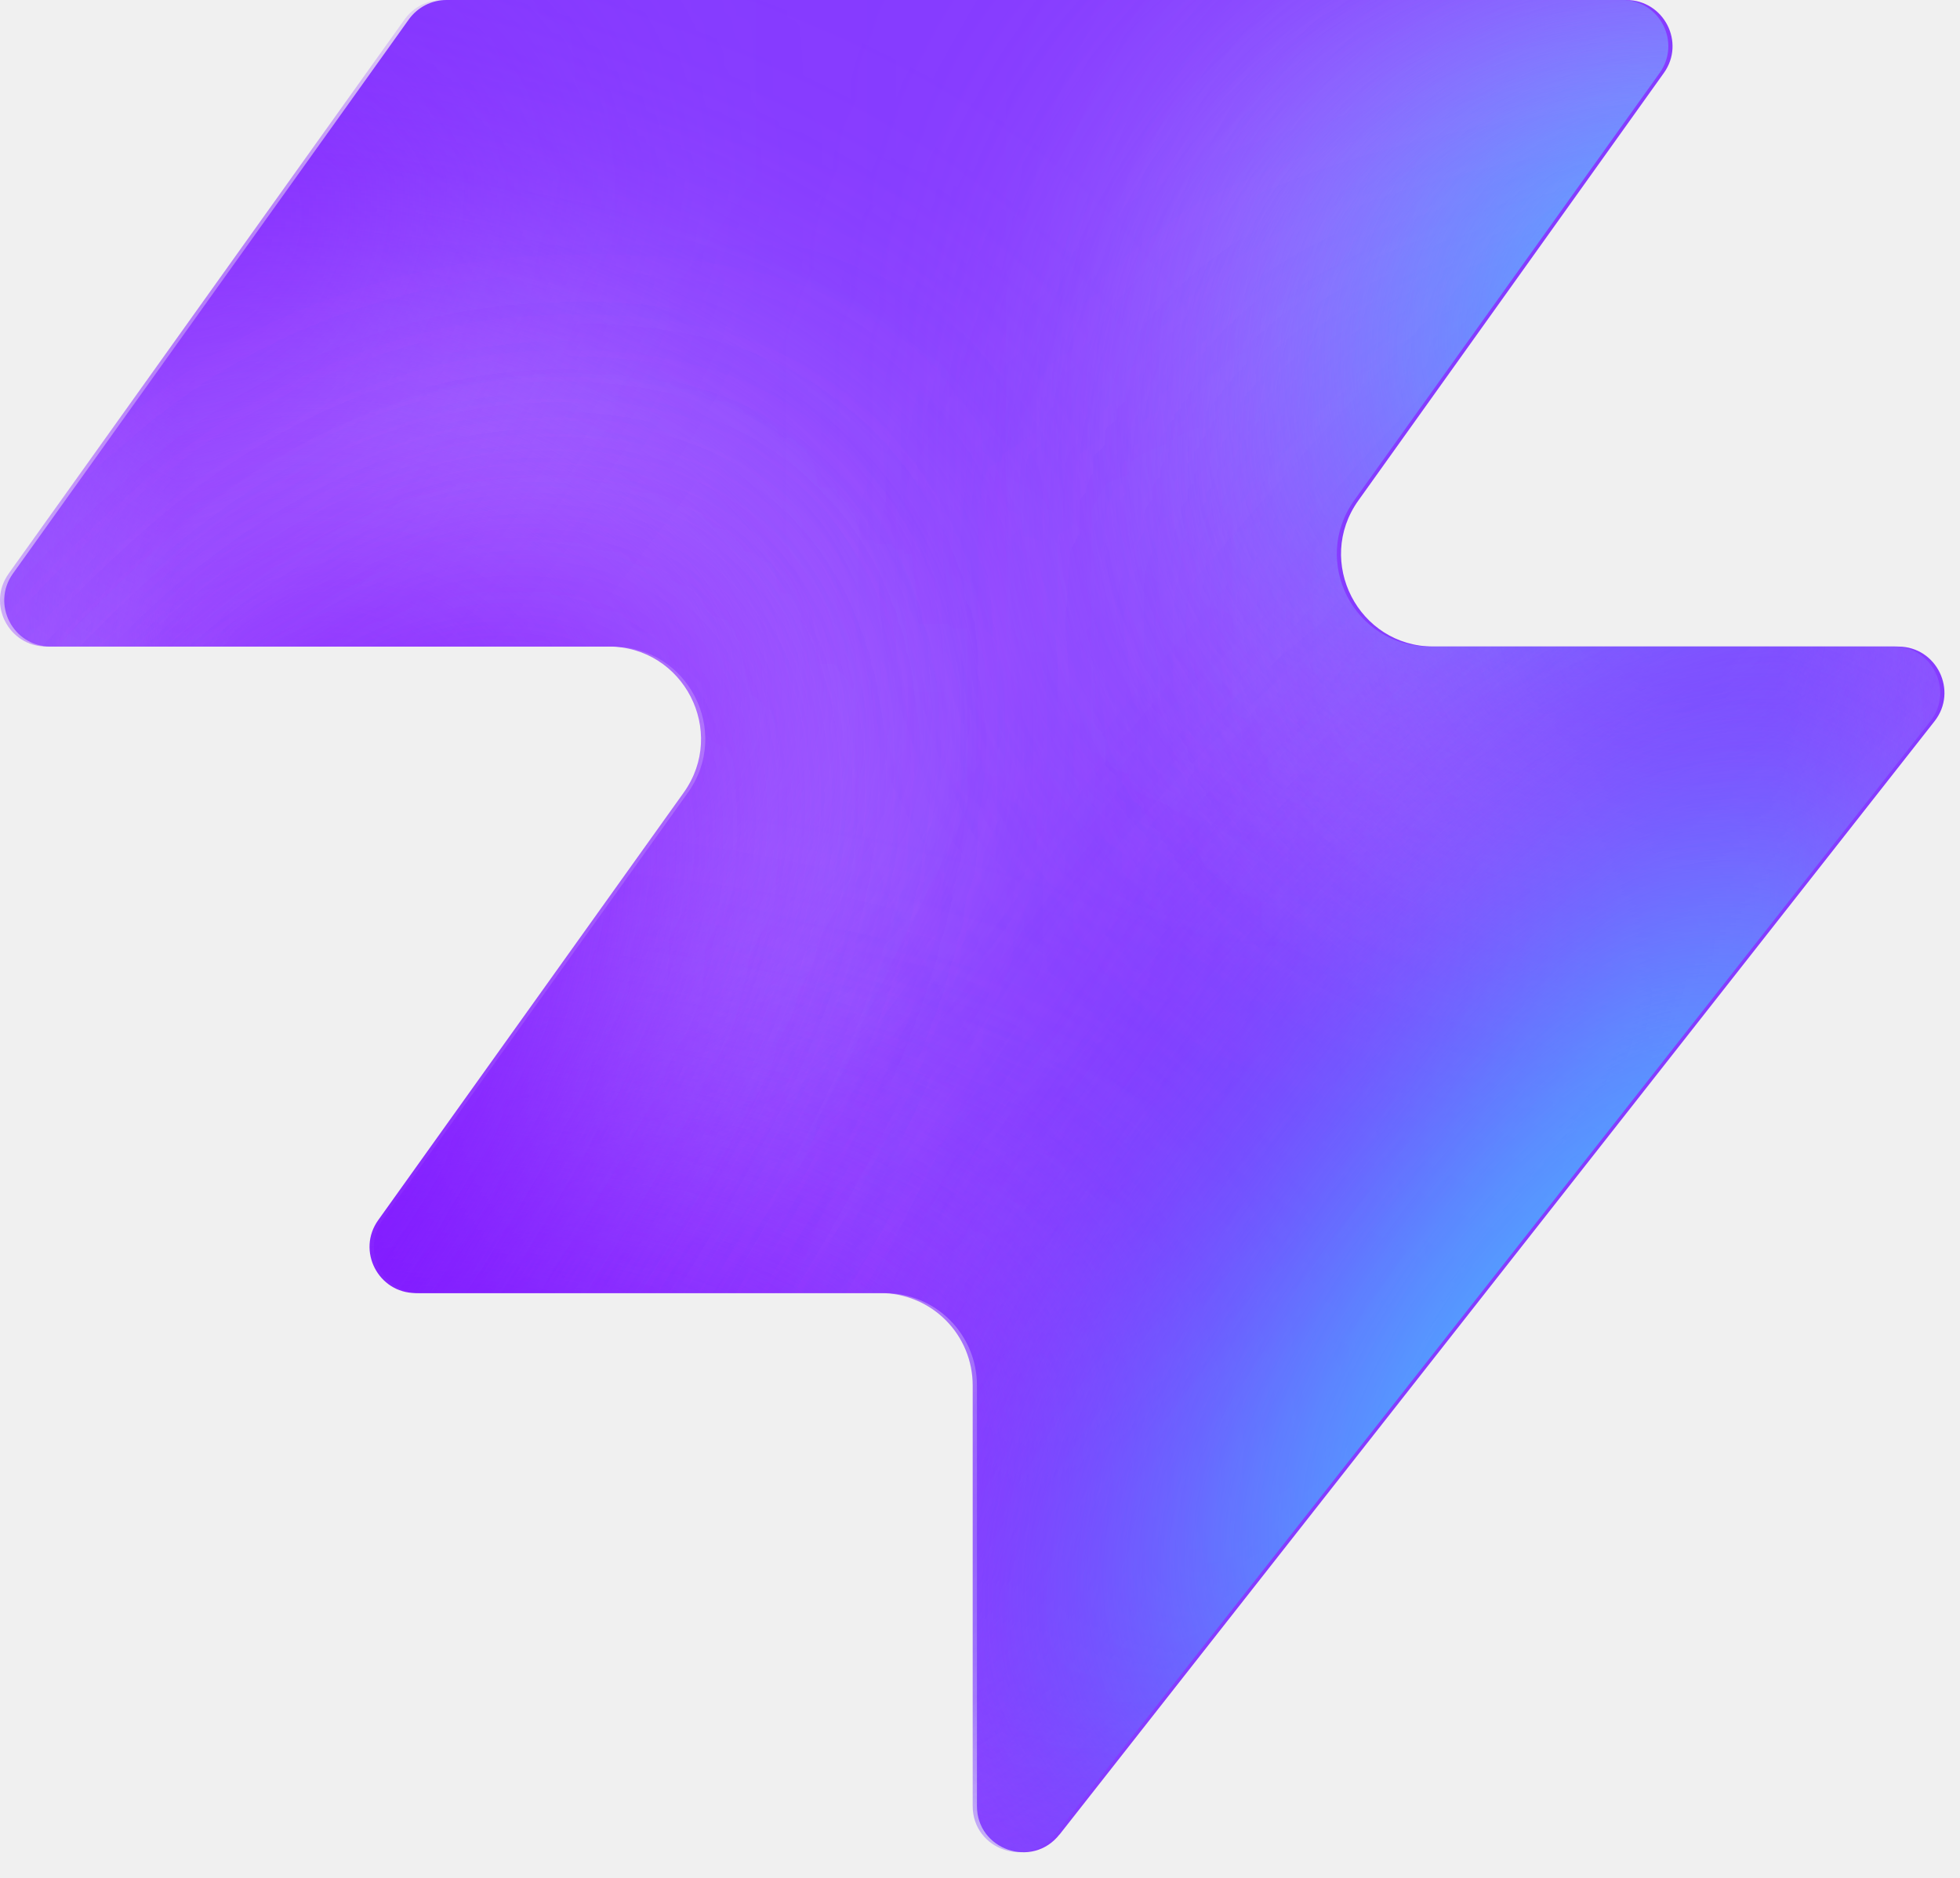
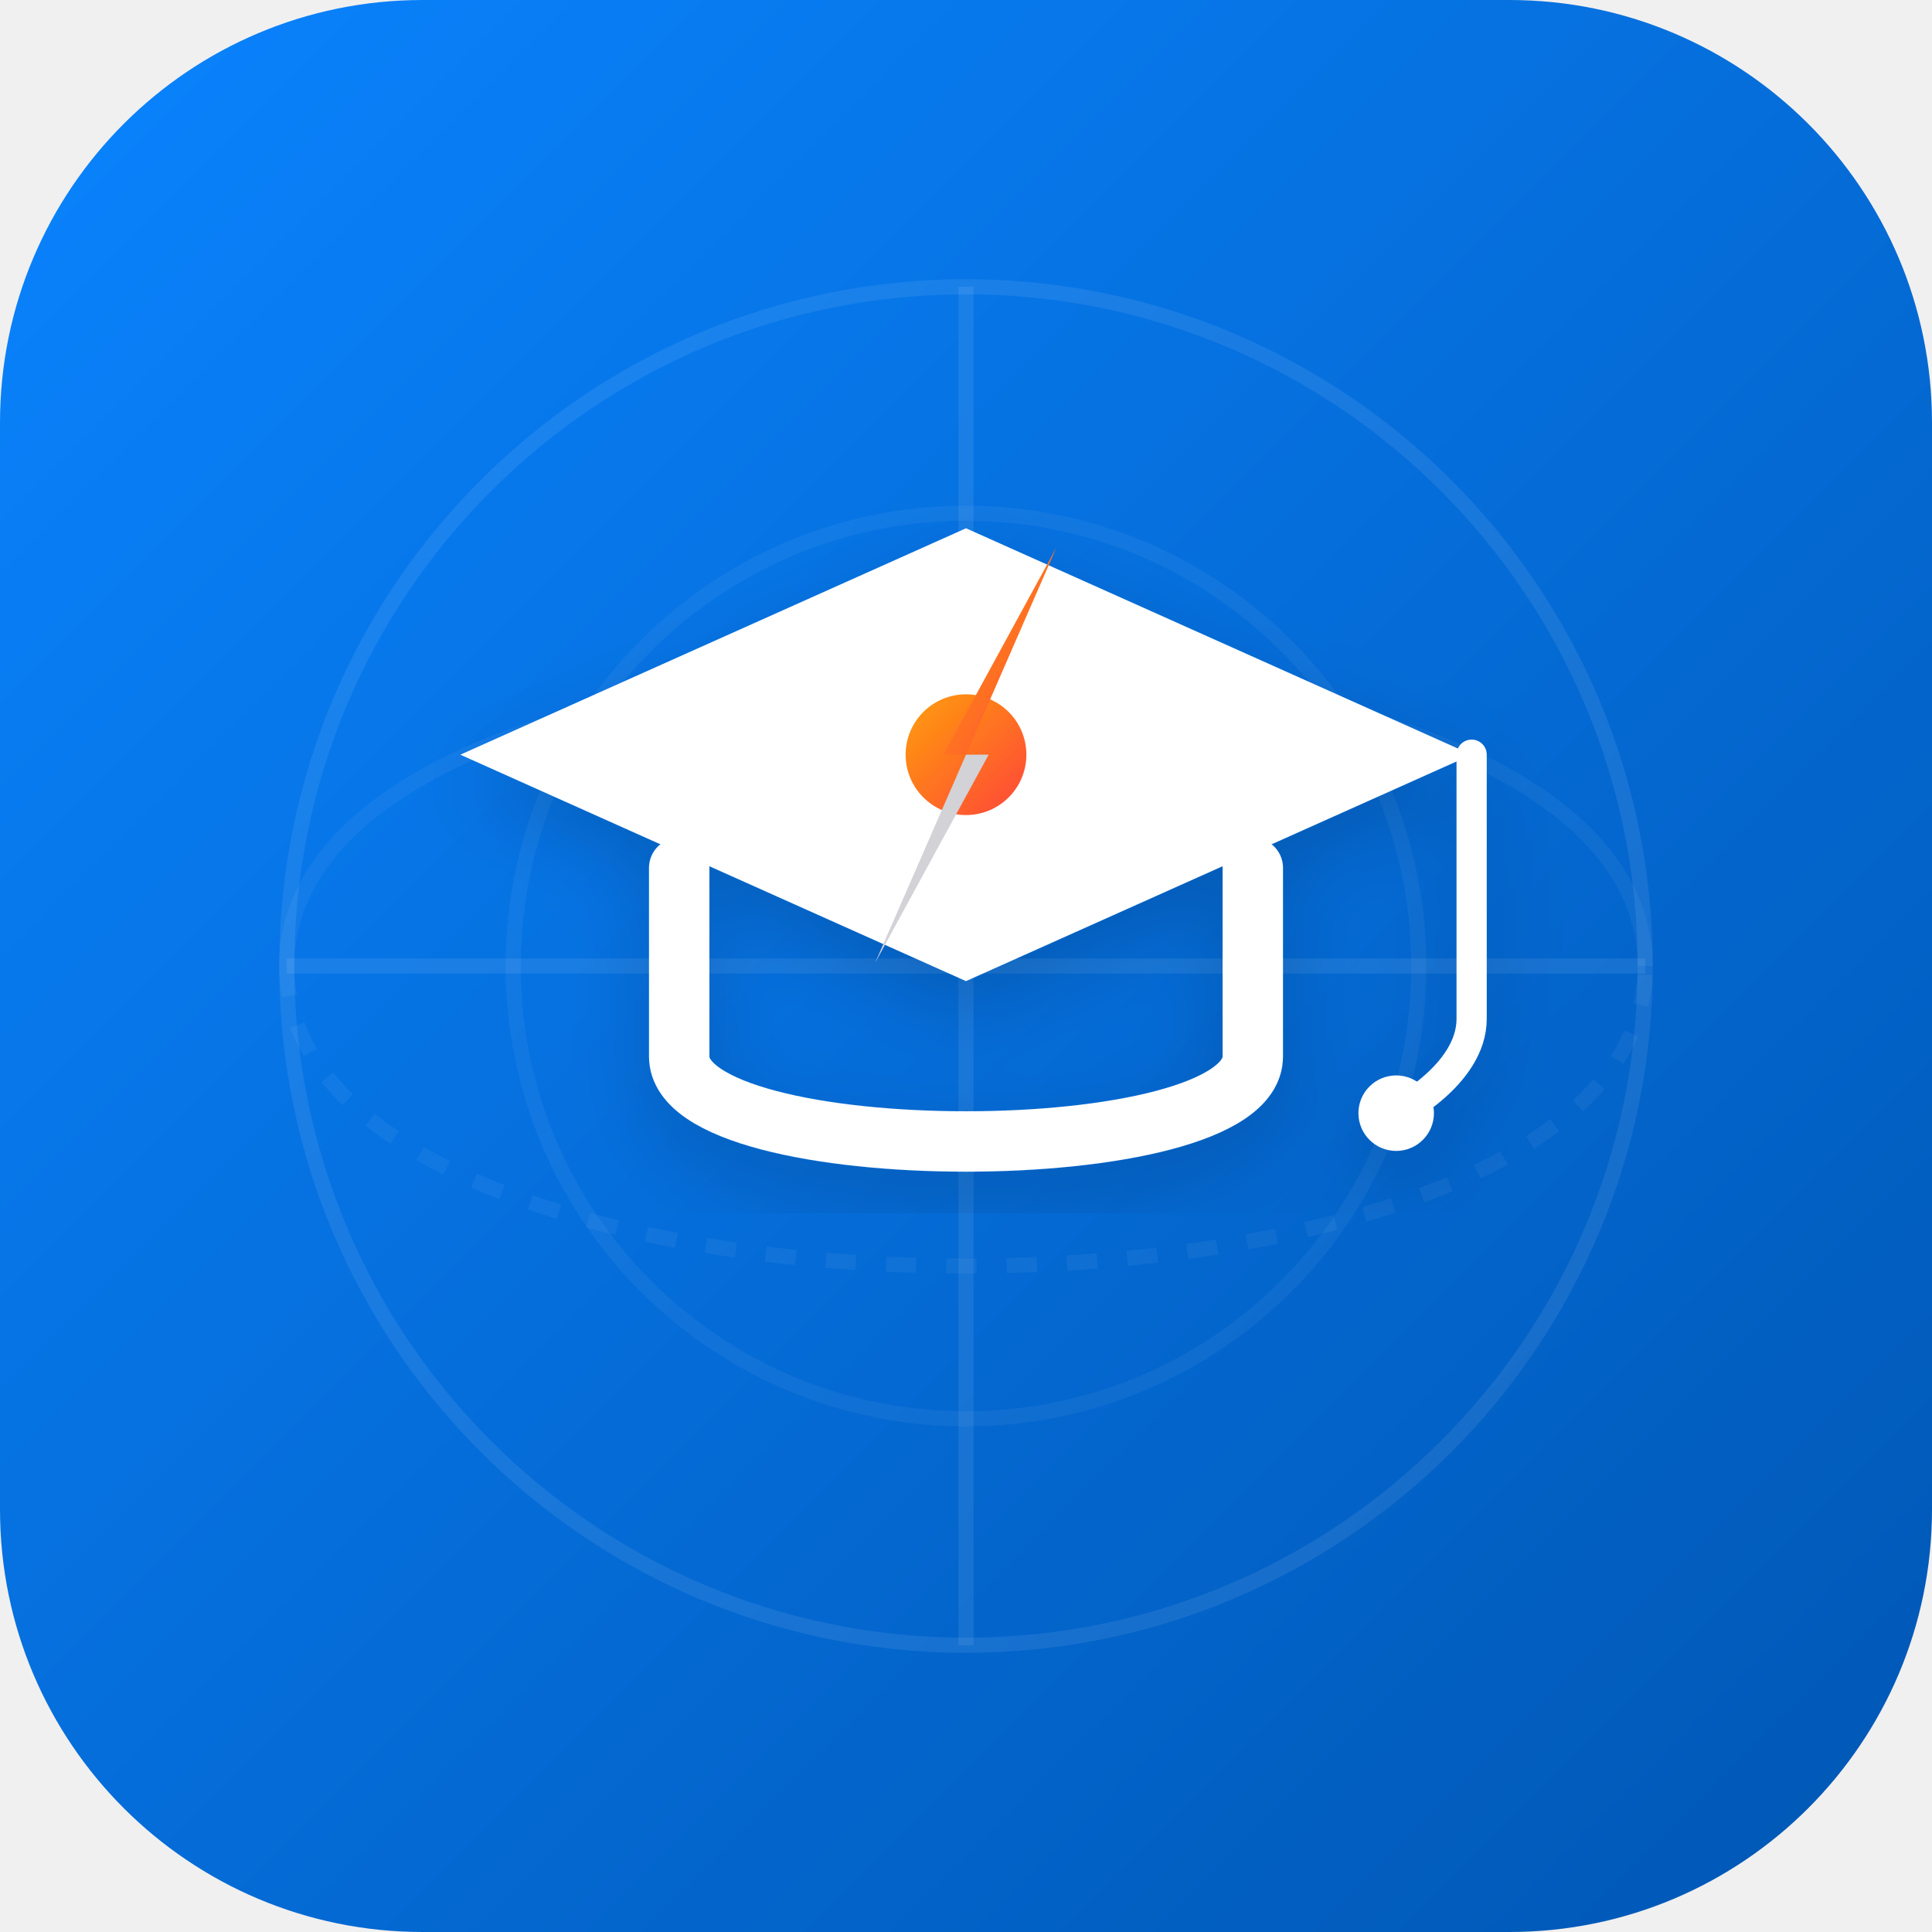
- <svg xmlns="http://www.w3.org/2000/svg" width="48" height="46" fill="none" viewBox="0 0 48 46">
-   <path fill="#863bff" d="M25.946 44.938c-.664.845-2.021.375-2.021-.698V33.937a2.26 2.26 0 0 0-2.262-2.262H10.287c-.92 0-1.456-1.04-.92-1.788l7.48-10.471c1.07-1.497 0-3.578-1.842-3.578H1.237c-.92 0-1.456-1.04-.92-1.788L10.013.474c.214-.297.556-.474.92-.474h28.894c.92 0 1.456 1.04.92 1.788l-7.48 10.471c-1.07 1.498 0 3.579 1.842 3.579h11.377c.943 0 1.473 1.088.89 1.83L25.947 44.94z" style="fill:#863bff;fill:color(display-p3 .525 .23 1);fill-opacity:1" />
-   <mask id="a" width="48" height="46" x="0" y="0" maskUnits="userSpaceOnUse" style="mask-type:alpha">
-     <path fill="#000" d="M25.842 44.938c-.664.844-2.021.375-2.021-.698V33.937a2.26 2.26 0 0 0-2.262-2.262H10.183c-.92 0-1.456-1.04-.92-1.788l7.48-10.471c1.07-1.498 0-3.579-1.842-3.579H1.133c-.92 0-1.456-1.04-.92-1.787L9.91.473c.214-.297.556-.474.92-.474h28.894c.92 0 1.456 1.04.92 1.788l-7.48 10.471c-1.07 1.498 0 3.578 1.842 3.578h11.377c.943 0 1.473 1.088.89 1.832L25.843 44.94z" style="fill:#000;fill-opacity:1" />
-   </mask>
-   <g mask="url(#a)">
-     <g filter="url(#b)">
-       <ellipse cx="5.508" cy="14.704" fill="#ede6ff" rx="5.508" ry="14.704" style="fill:#ede6ff;fill:color(display-p3 .927 .903 1);fill-opacity:1" transform="matrix(.00324 1 1 -.00324 -4.47 31.516)" />
-     </g>
-     <g filter="url(#c)">
-       <ellipse cx="10.399" cy="29.851" fill="#ede6ff" rx="10.399" ry="29.851" style="fill:#ede6ff;fill:color(display-p3 .927 .903 1);fill-opacity:1" transform="matrix(.00324 1 1 -.00324 -39.328 7.883)" />
-     </g>
-     <g filter="url(#d)">
-       <ellipse cx="5.508" cy="30.487" fill="#7e14ff" rx="5.508" ry="30.487" style="fill:#7e14ff;fill:color(display-p3 .492 .077 1);fill-opacity:1" transform="rotate(89.814 -25.913 -14.639)scale(1 -1)" />
-     </g>
-     <g filter="url(#e)">
-       <ellipse cx="5.508" cy="30.599" fill="#7e14ff" rx="5.508" ry="30.599" style="fill:#7e14ff;fill:color(display-p3 .492 .077 1);fill-opacity:1" transform="rotate(89.814 -32.644 -3.334)scale(1 -1)" />
-     </g>
-     <g filter="url(#f)">
-       <ellipse cx="5.508" cy="30.599" fill="#7e14ff" rx="5.508" ry="30.599" style="fill:#7e14ff;fill:color(display-p3 .492 .077 1);fill-opacity:1" transform="matrix(.00324 1 1 -.00324 -34.34 30.47)" />
-     </g>
-     <g filter="url(#g)">
-       <ellipse cx="14.072" cy="22.078" fill="#ede6ff" rx="14.072" ry="22.078" style="fill:#ede6ff;fill:color(display-p3 .927 .903 1);fill-opacity:1" transform="rotate(93.35 24.506 48.493)scale(-1 1)" />
-     </g>
-     <g filter="url(#h)">
-       <ellipse cx="3.47" cy="21.501" fill="#7e14ff" rx="3.47" ry="21.501" style="fill:#7e14ff;fill:color(display-p3 .492 .077 1);fill-opacity:1" transform="rotate(89.009 28.708 47.59)scale(-1 1)" />
-     </g>
-     <g filter="url(#i)">
-       <ellipse cx="3.47" cy="21.501" fill="#7e14ff" rx="3.47" ry="21.501" style="fill:#7e14ff;fill:color(display-p3 .492 .077 1);fill-opacity:1" transform="rotate(89.009 28.708 47.59)scale(-1 1)" />
-     </g>
-     <g filter="url(#j)">
-       <ellipse cx=".387" cy="8.972" fill="#7e14ff" rx="4.407" ry="29.108" style="fill:#7e14ff;fill:color(display-p3 .492 .077 1);fill-opacity:1" transform="rotate(39.51 .387 8.972)" />
-     </g>
-     <g filter="url(#k)">
-       <ellipse cx="47.523" cy="-6.092" fill="#7e14ff" rx="4.407" ry="29.108" style="fill:#7e14ff;fill:color(display-p3 .492 .077 1);fill-opacity:1" transform="rotate(37.892 47.523 -6.092)" />
-     </g>
-     <g filter="url(#l)">
-       <ellipse cx="41.412" cy="6.333" fill="#47bfff" rx="5.971" ry="9.665" style="fill:#47bfff;fill:color(display-p3 .28 .748 1);fill-opacity:1" transform="rotate(37.892 41.412 6.333)" />
-     </g>
-     <g filter="url(#m)">
-       <ellipse cx="-1.879" cy="38.332" fill="#7e14ff" rx="4.407" ry="29.108" style="fill:#7e14ff;fill:color(display-p3 .492 .077 1);fill-opacity:1" transform="rotate(37.892 -1.88 38.332)" />
-     </g>
-     <g filter="url(#n)">
-       <ellipse cx="-1.879" cy="38.332" fill="#7e14ff" rx="4.407" ry="29.108" style="fill:#7e14ff;fill:color(display-p3 .492 .077 1);fill-opacity:1" transform="rotate(37.892 -1.88 38.332)" />
-     </g>
-     <g filter="url(#o)">
-       <ellipse cx="35.651" cy="29.907" fill="#7e14ff" rx="4.407" ry="29.108" style="fill:#7e14ff;fill:color(display-p3 .492 .077 1);fill-opacity:1" transform="rotate(37.892 35.651 29.907)" />
-     </g>
-     <g filter="url(#p)">
-       <ellipse cx="38.418" cy="32.4" fill="#47bfff" rx="5.971" ry="15.297" style="fill:#47bfff;fill:color(display-p3 .28 .748 1);fill-opacity:1" transform="rotate(37.892 38.418 32.4)" />
-     </g>
-   </g>
+ <svg xmlns="http://www.w3.org/2000/svg" viewBox="0 0 512 512">
  <defs>
-     <filter id="b" width="60.045" height="41.654" x="-19.77" y="16.149" color-interpolation-filters="sRGB" filterUnits="userSpaceOnUse">
-       <feFlood flood-opacity="0" result="BackgroundImageFix" />
-       <feBlend in="SourceGraphic" in2="BackgroundImageFix" result="shape" />
-       <feGaussianBlur result="effect1_foregroundBlur_2002_17158" stdDeviation="7.659" />
-     </filter>
-     <filter id="c" width="90.34" height="51.437" x="-54.613" y="-7.533" color-interpolation-filters="sRGB" filterUnits="userSpaceOnUse">
-       <feFlood flood-opacity="0" result="BackgroundImageFix" />
-       <feBlend in="SourceGraphic" in2="BackgroundImageFix" result="shape" />
-       <feGaussianBlur result="effect1_foregroundBlur_2002_17158" stdDeviation="7.659" />
-     </filter>
-     <filter id="d" width="79.355" height="29.4" x="-49.64" y="2.03" color-interpolation-filters="sRGB" filterUnits="userSpaceOnUse">
-       <feFlood flood-opacity="0" result="BackgroundImageFix" />
-       <feBlend in="SourceGraphic" in2="BackgroundImageFix" result="shape" />
-       <feGaussianBlur result="effect1_foregroundBlur_2002_17158" stdDeviation="4.596" />
-     </filter>
-     <filter id="e" width="79.579" height="29.4" x="-45.045" y="20.029" color-interpolation-filters="sRGB" filterUnits="userSpaceOnUse">
-       <feFlood flood-opacity="0" result="BackgroundImageFix" />
-       <feBlend in="SourceGraphic" in2="BackgroundImageFix" result="shape" />
-       <feGaussianBlur result="effect1_foregroundBlur_2002_17158" stdDeviation="4.596" />
-     </filter>
-     <filter id="f" width="79.579" height="29.4" x="-43.513" y="21.178" color-interpolation-filters="sRGB" filterUnits="userSpaceOnUse">
-       <feFlood flood-opacity="0" result="BackgroundImageFix" />
-       <feBlend in="SourceGraphic" in2="BackgroundImageFix" result="shape" />
-       <feGaussianBlur result="effect1_foregroundBlur_2002_17158" stdDeviation="4.596" />
-     </filter>
-     <filter id="g" width="74.749" height="58.852" x="15.756" y="-17.901" color-interpolation-filters="sRGB" filterUnits="userSpaceOnUse">
-       <feFlood flood-opacity="0" result="BackgroundImageFix" />
-       <feBlend in="SourceGraphic" in2="BackgroundImageFix" result="shape" />
-       <feGaussianBlur result="effect1_foregroundBlur_2002_17158" stdDeviation="7.659" />
-     </filter>
-     <filter id="h" width="61.377" height="25.362" x="23.548" y="2.284" color-interpolation-filters="sRGB" filterUnits="userSpaceOnUse">
-       <feFlood flood-opacity="0" result="BackgroundImageFix" />
-       <feBlend in="SourceGraphic" in2="BackgroundImageFix" result="shape" />
-       <feGaussianBlur result="effect1_foregroundBlur_2002_17158" stdDeviation="4.596" />
-     </filter>
-     <filter id="i" width="61.377" height="25.362" x="23.548" y="2.284" color-interpolation-filters="sRGB" filterUnits="userSpaceOnUse">
-       <feFlood flood-opacity="0" result="BackgroundImageFix" />
-       <feBlend in="SourceGraphic" in2="BackgroundImageFix" result="shape" />
-       <feGaussianBlur result="effect1_foregroundBlur_2002_17158" stdDeviation="4.596" />
-     </filter>
-     <filter id="j" width="56.045" height="63.649" x="-27.636" y="-22.853" color-interpolation-filters="sRGB" filterUnits="userSpaceOnUse">
-       <feFlood flood-opacity="0" result="BackgroundImageFix" />
-       <feBlend in="SourceGraphic" in2="BackgroundImageFix" result="shape" />
-       <feGaussianBlur result="effect1_foregroundBlur_2002_17158" stdDeviation="4.596" />
-     </filter>
-     <filter id="k" width="54.814" height="64.646" x="20.116" y="-38.415" color-interpolation-filters="sRGB" filterUnits="userSpaceOnUse">
-       <feFlood flood-opacity="0" result="BackgroundImageFix" />
-       <feBlend in="SourceGraphic" in2="BackgroundImageFix" result="shape" />
-       <feGaussianBlur result="effect1_foregroundBlur_2002_17158" stdDeviation="4.596" />
-     </filter>
-     <filter id="l" width="33.541" height="35.313" x="24.641" y="-11.323" color-interpolation-filters="sRGB" filterUnits="userSpaceOnUse">
-       <feFlood flood-opacity="0" result="BackgroundImageFix" />
-       <feBlend in="SourceGraphic" in2="BackgroundImageFix" result="shape" />
-       <feGaussianBlur result="effect1_foregroundBlur_2002_17158" stdDeviation="4.596" />
-     </filter>
-     <filter id="m" width="54.814" height="64.646" x="-29.286" y="6.009" color-interpolation-filters="sRGB" filterUnits="userSpaceOnUse">
-       <feFlood flood-opacity="0" result="BackgroundImageFix" />
-       <feBlend in="SourceGraphic" in2="BackgroundImageFix" result="shape" />
-       <feGaussianBlur result="effect1_foregroundBlur_2002_17158" stdDeviation="4.596" />
-     </filter>
-     <filter id="n" width="54.814" height="64.646" x="-29.286" y="6.009" color-interpolation-filters="sRGB" filterUnits="userSpaceOnUse">
-       <feFlood flood-opacity="0" result="BackgroundImageFix" />
-       <feBlend in="SourceGraphic" in2="BackgroundImageFix" result="shape" />
-       <feGaussianBlur result="effect1_foregroundBlur_2002_17158" stdDeviation="4.596" />
-     </filter>
-     <filter id="o" width="54.814" height="64.646" x="8.244" y="-2.416" color-interpolation-filters="sRGB" filterUnits="userSpaceOnUse">
-       <feFlood flood-opacity="0" result="BackgroundImageFix" />
-       <feBlend in="SourceGraphic" in2="BackgroundImageFix" result="shape" />
-       <feGaussianBlur result="effect1_foregroundBlur_2002_17158" stdDeviation="4.596" />
-     </filter>
-     <filter id="p" width="39.409" height="43.623" x="18.713" y="10.588" color-interpolation-filters="sRGB" filterUnits="userSpaceOnUse">
-       <feFlood flood-opacity="0" result="BackgroundImageFix" />
-       <feBlend in="SourceGraphic" in2="BackgroundImageFix" result="shape" />
-       <feGaussianBlur result="effect1_foregroundBlur_2002_17158" stdDeviation="4.596" />
+     <linearGradient id="appleGrad" x1="0%" y1="0%" x2="100%" y2="100%">
+       <stop offset="0%" stop-color="#0A84FF" />
+       <stop offset="100%" stop-color="#0056B3" />
+     </linearGradient>
+     <linearGradient id="needleGrad" x1="0%" y1="0%" x2="100%" y2="100%">
+       <stop offset="0%" stop-color="#FF9F0A" />
+       <stop offset="100%" stop-color="#FF453A" />
+     </linearGradient>
+     <filter id="shadow" x="-10%" y="-10%" width="120%" height="120%">
+       <feDropShadow dx="0" dy="8" stdDeviation="10" flood-color="#000" flood-opacity="0.15" />
    </filter>
  </defs>
+   <rect width="512" height="512" rx="112" fill="url(#appleGrad)" />
+   <circle cx="256" cy="256" r="180" fill="none" stroke="rgba(255, 255, 255, 0.08)" stroke-width="4" />
+   <circle cx="256" cy="256" r="120" fill="none" stroke="rgba(255, 255, 255, 0.05)" stroke-width="4" />
+   <path d="M76 256 C 76 150, 436 150, 436 256" fill="none" stroke="rgba(255, 255, 255, 0.05)" stroke-width="4" />
+   <path d="M76 256 C 76 362, 436 362, 436 256" fill="none" stroke="rgba(255, 255, 255, 0.05)" stroke-width="4" stroke-dasharray="8,8" />
+   <line x1="256" y1="76" x2="256" y2="436" stroke="rgba(255, 255, 255, 0.08)" stroke-width="4" />
+   <line x1="76" y1="256" x2="436" y2="256" stroke="rgba(255, 255, 255, 0.08)" stroke-width="4" />
+   <g filter="url(#shadow)">
+     <path d="M256 140 L390 200 L256 260 L122 200 Z" fill="#FFFFFF" />
+     <path d="M180 230 V280 C180 310, 332 310, 332 280 V230" fill="none" stroke="#FFFFFF" stroke-width="16" stroke-linecap="round" />
+     <circle cx="256" cy="200" r="16" fill="url(#needleGrad)" />
+     <path d="M256 200 L250 200 L280 145 Z" fill="url(#needleGrad)" />
+     <path d="M256 200 L262 200 L232 255 Z" fill="#D2D2D7" />
+     <path d="M390 200 V270 C390 285, 370 295, 370 295" fill="none" stroke="#FFFFFF" stroke-width="8" stroke-linecap="round" />
+     <circle cx="370" cy="295" r="10" fill="#FFFFFF" />
+   </g>
</svg>
